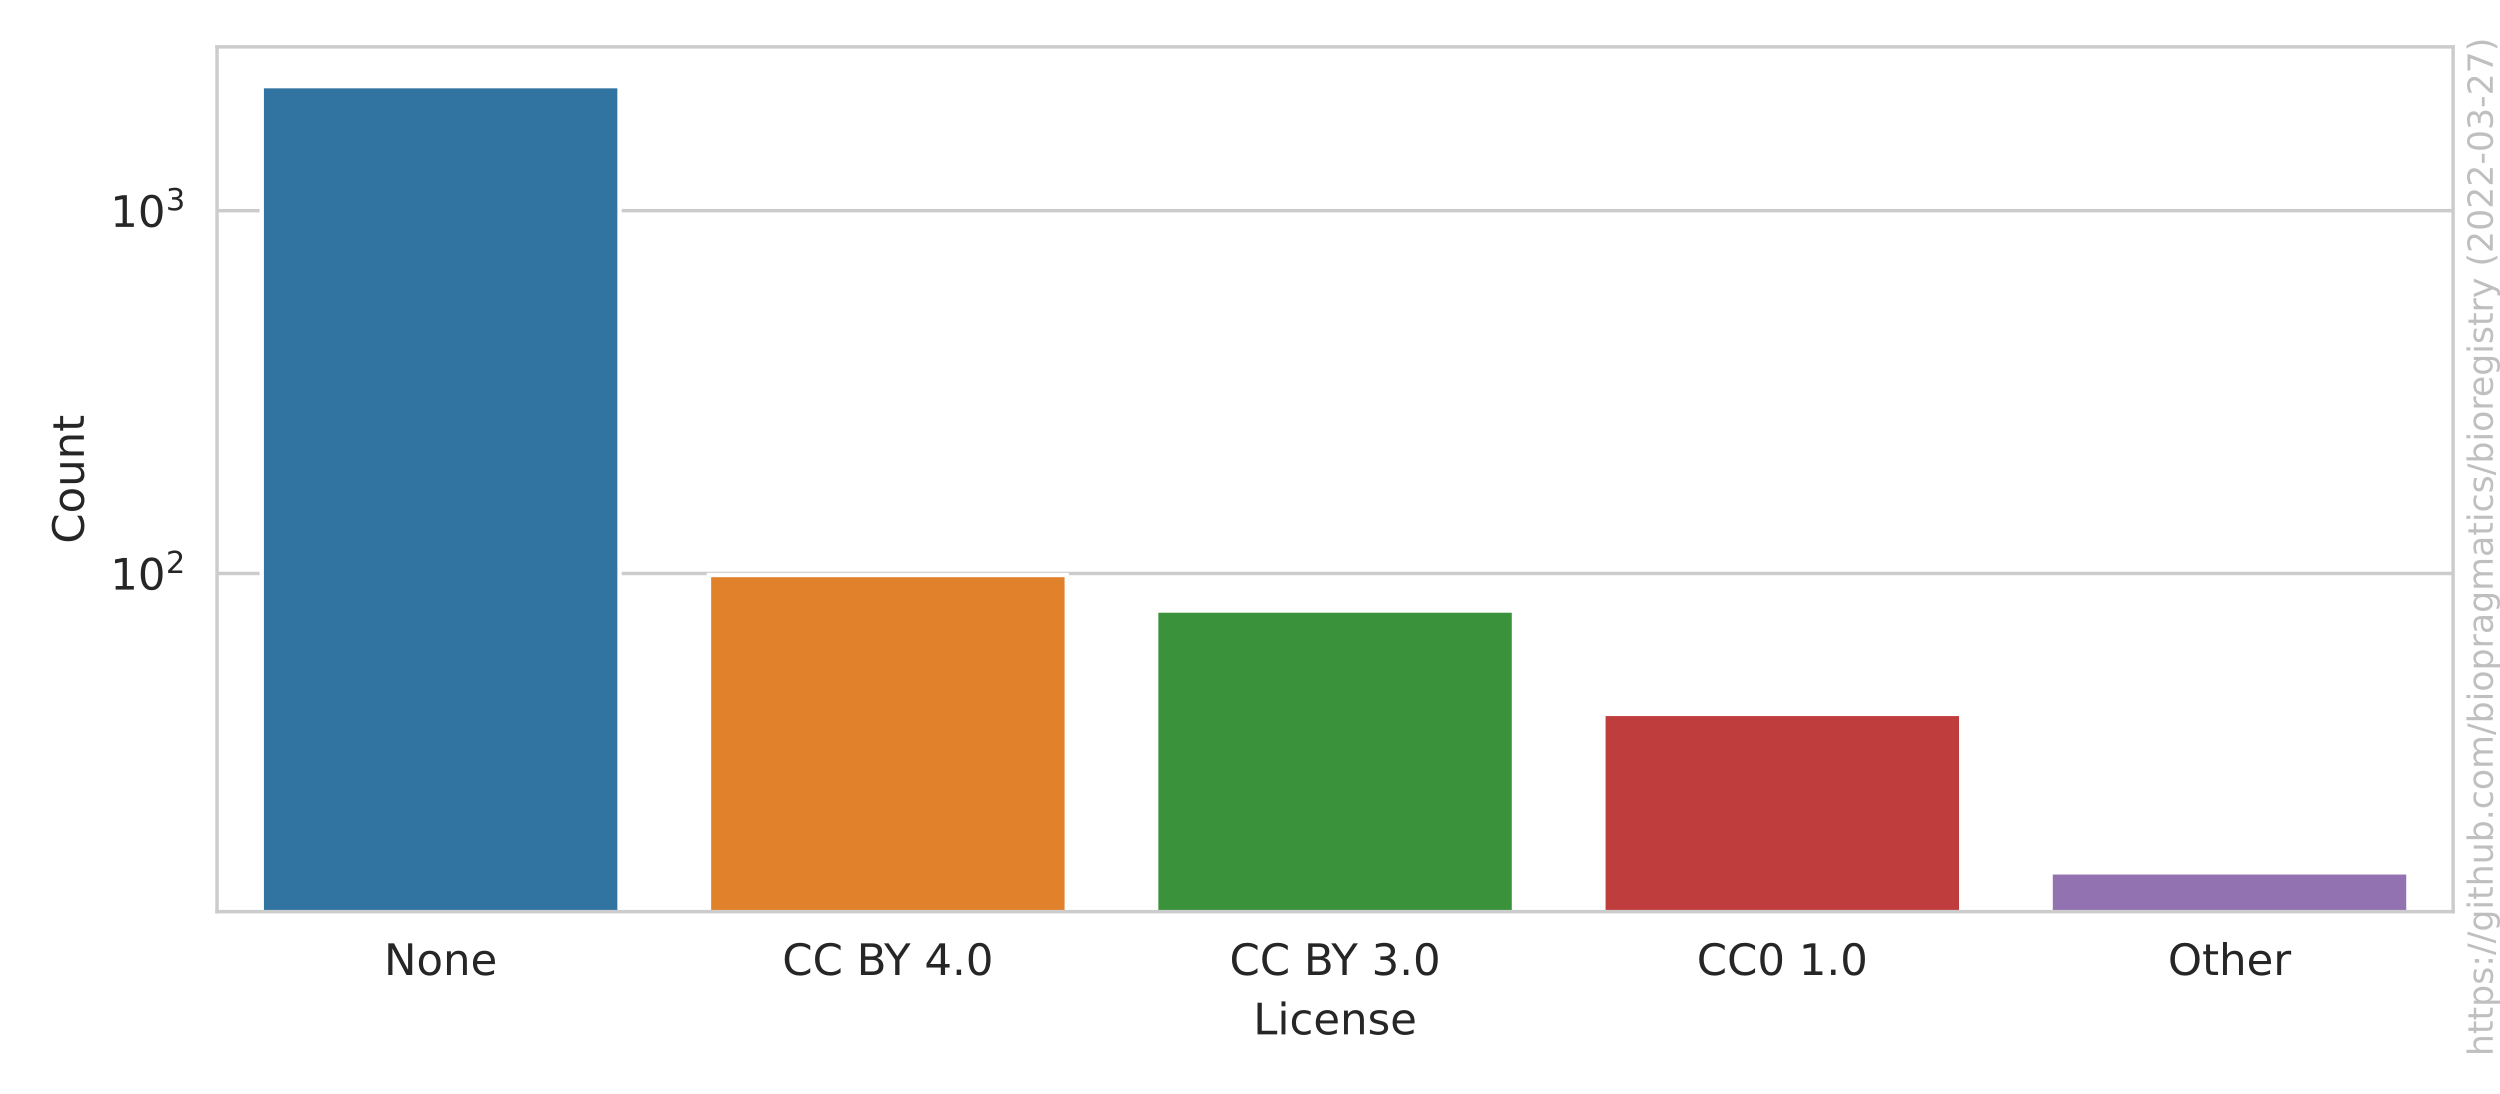
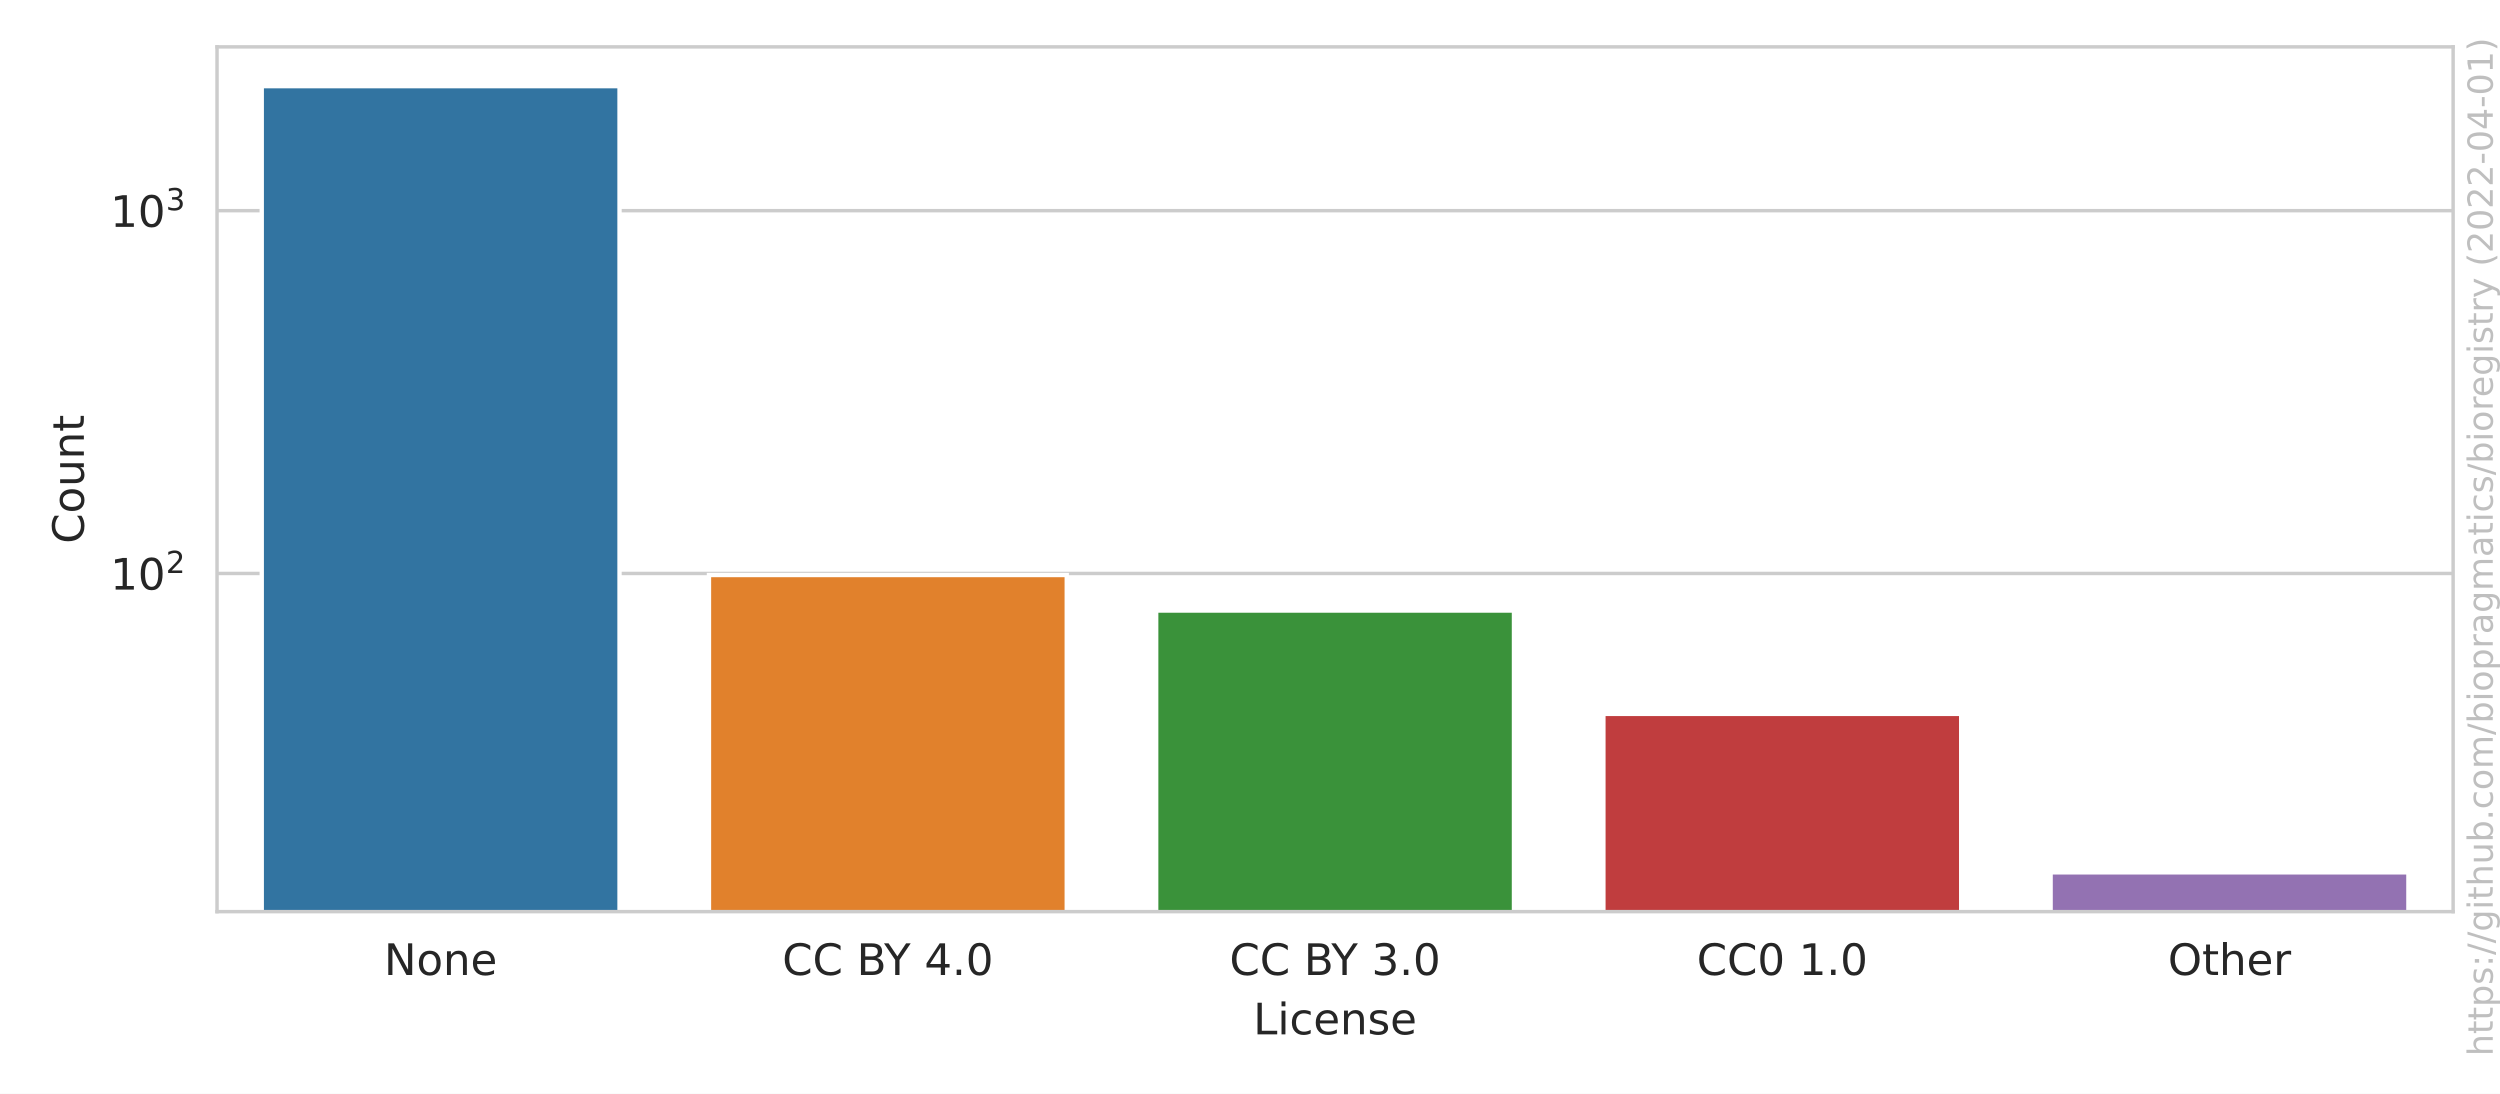
<svg xmlns="http://www.w3.org/2000/svg" xmlns:xlink="http://www.w3.org/1999/xlink" width="576pt" height="252pt" viewBox="0 0 576 252" version="1.1">
  <defs>
    <style type="text/css">*{stroke-linejoin: round; stroke-linecap: butt}</style>
  </defs>
  <g id="figure_1">
    <g id="patch_1">
      <path d="M 0 252  L 576 252  L 576 0  L 0 0  z " style="fill: #ffffff" />
    </g>
    <g id="axes_1">
      <g id="patch_2">
        <path d="M 50.003 210.04  L 565.2 210.04  L 565.2 10.8  L 50.003 10.8  z " style="fill: #ffffff" />
      </g>
      <g id="matplotlib.axis_1">
        <g id="xtick_1">
          <g id="text_1">
            <g style="fill: #262626" transform="translate(88.4771 224.6384)scale(0.1 -0.1)">
              <defs>
                <path id="DejaVuSans-4e" d="M 628 4666  L 1478 4666  L 3547 763  L 3547 4666  L 4159 4666  L 4159 0  L 3309 0  L 1241 3903  L 1241 0  L 628 0  L 628 4666  z " transform="scale(0.015625)" />
                <path id="DejaVuSans-6f" d="M 1959 3097  Q 1497 3097 1228 2736  Q 959 2375 959 1747  Q 959 1119 1226 758  Q 1494 397 1959 397  Q 2419 397 2687 759  Q 2956 1122 2956 1747  Q 2956 2369 2687 2733  Q 2419 3097 1959 3097  z M 1959 3584  Q 2709 3584 3137 3096  Q 3566 2609 3566 1747  Q 3566 888 3137 398  Q 2709 -91 1959 -91  Q 1206 -91 779 398  Q 353 888 353 1747  Q 353 2609 779 3096  Q 1206 3584 1959 3584  z " transform="scale(0.015625)" />
                <path id="DejaVuSans-6e" d="M 3513 2113  L 3513 0  L 2938 0  L 2938 2094  Q 2938 2591 2744 2837  Q 2550 3084 2163 3084  Q 1697 3084 1428 2787  Q 1159 2491 1159 1978  L 1159 0  L 581 0  L 581 3500  L 1159 3500  L 1159 2956  Q 1366 3272 1645 3428  Q 1925 3584 2291 3584  Q 2894 3584 3203 3211  Q 3513 2838 3513 2113  z " transform="scale(0.015625)" />
                <path id="DejaVuSans-65" d="M 3597 1894  L 3597 1613  L 953 1613  Q 991 1019 1311 708  Q 1631 397 2203 397  Q 2534 397 2845 478  Q 3156 559 3463 722  L 3463 178  Q 3153 47 2828 -22  Q 2503 -91 2169 -91  Q 1331 -91 842 396  Q 353 884 353 1716  Q 353 2575 817 3079  Q 1281 3584 2069 3584  Q 2775 3584 3186 3129  Q 3597 2675 3597 1894  z M 3022 2063  Q 3016 2534 2758 2815  Q 2500 3097 2075 3097  Q 1594 3097 1305 2825  Q 1016 2553 972 2059  L 3022 2063  z " transform="scale(0.015625)" />
              </defs>
              <use xlink:href="#DejaVuSans-4e" />
              <use xlink:href="#DejaVuSans-6f" x="74.805" />
              <use xlink:href="#DejaVuSans-6e" x="135.986" />
              <use xlink:href="#DejaVuSans-65" x="199.365" />
            </g>
          </g>
        </g>
        <g id="xtick_2">
          <g id="text_2">
            <g style="fill: #262626" transform="translate(180.24 224.6384)scale(0.1 -0.1)">
              <defs>
                <path id="DejaVuSans-43" d="M 4122 4306  L 4122 3641  Q 3803 3938 3442 4084  Q 3081 4231 2675 4231  Q 1875 4231 1450 3742  Q 1025 3253 1025 2328  Q 1025 1406 1450 917  Q 1875 428 2675 428  Q 3081 428 3442 575  Q 3803 722 4122 1019  L 4122 359  Q 3791 134 3420 21  Q 3050 -91 2638 -91  Q 1578 -91 968 557  Q 359 1206 359 2328  Q 359 3453 968 4101  Q 1578 4750 2638 4750  Q 3056 4750 3426 4639  Q 3797 4528 4122 4306  z " transform="scale(0.015625)" />
                <path id="DejaVuSans-20" transform="scale(0.015625)" />
                <path id="DejaVuSans-42" d="M 1259 2228  L 1259 519  L 2272 519  Q 2781 519 3026 730  Q 3272 941 3272 1375  Q 3272 1813 3026 2020  Q 2781 2228 2272 2228  L 1259 2228  z M 1259 4147  L 1259 2741  L 2194 2741  Q 2656 2741 2882 2914  Q 3109 3088 3109 3444  Q 3109 3797 2882 3972  Q 2656 4147 2194 4147  L 1259 4147  z M 628 4666  L 2241 4666  Q 2963 4666 3353 4366  Q 3744 4066 3744 3513  Q 3744 3084 3544 2831  Q 3344 2578 2956 2516  Q 3422 2416 3680 2098  Q 3938 1781 3938 1306  Q 3938 681 3513 340  Q 3088 0 2303 0  L 628 0  L 628 4666  z " transform="scale(0.015625)" />
                <path id="DejaVuSans-59" d="M -13 4666  L 666 4666  L 1959 2747  L 3244 4666  L 3922 4666  L 2272 2222  L 2272 0  L 1638 0  L 1638 2222  L -13 4666  z " transform="scale(0.015625)" />
                <path id="DejaVuSans-34" d="M 2419 4116  L 825 1625  L 2419 1625  L 2419 4116  z M 2253 4666  L 3047 4666  L 3047 1625  L 3713 1625  L 3713 1100  L 3047 1100  L 3047 0  L 2419 0  L 2419 1100  L 313 1100  L 313 1709  L 2253 4666  z " transform="scale(0.015625)" />
                <path id="DejaVuSans-2e" d="M 684 794  L 1344 794  L 1344 0  L 684 0  L 684 794  z " transform="scale(0.015625)" />
                <path id="DejaVuSans-30" d="M 2034 4250  Q 1547 4250 1301 3770  Q 1056 3291 1056 2328  Q 1056 1369 1301 889  Q 1547 409 2034 409  Q 2525 409 2770 889  Q 3016 1369 3016 2328  Q 3016 3291 2770 3770  Q 2525 4250 2034 4250  z M 2034 4750  Q 2819 4750 3233 4129  Q 3647 3509 3647 2328  Q 3647 1150 3233 529  Q 2819 -91 2034 -91  Q 1250 -91 836 529  Q 422 1150 422 2328  Q 422 3509 836 4129  Q 1250 4750 2034 4750  z " transform="scale(0.015625)" />
              </defs>
              <use xlink:href="#DejaVuSans-43" />
              <use xlink:href="#DejaVuSans-43" x="69.824" />
              <use xlink:href="#DejaVuSans-20" x="139.648" />
              <use xlink:href="#DejaVuSans-42" x="171.436" />
              <use xlink:href="#DejaVuSans-59" x="234.539" />
              <use xlink:href="#DejaVuSans-20" x="295.623" />
              <use xlink:href="#DejaVuSans-34" x="327.41" />
              <use xlink:href="#DejaVuSans-2e" x="391.033" />
              <use xlink:href="#DejaVuSans-30" x="422.82" />
            </g>
          </g>
        </g>
        <g id="xtick_3">
          <g id="text_3">
            <g style="fill: #262626" transform="translate(283.2795 224.6384)scale(0.1 -0.1)">
              <defs>
                <path id="DejaVuSans-33" d="M 2597 2516  Q 3050 2419 3304 2112  Q 3559 1806 3559 1356  Q 3559 666 3084 287  Q 2609 -91 1734 -91  Q 1441 -91 1130 -33  Q 819 25 488 141  L 488 750  Q 750 597 1062 519  Q 1375 441 1716 441  Q 2309 441 2620 675  Q 2931 909 2931 1356  Q 2931 1769 2642 2001  Q 2353 2234 1838 2234  L 1294 2234  L 1294 2753  L 1863 2753  Q 2328 2753 2575 2939  Q 2822 3125 2822 3475  Q 2822 3834 2567 4026  Q 2313 4219 1838 4219  Q 1578 4219 1281 4162  Q 984 4106 628 3988  L 628 4550  Q 988 4650 1302 4700  Q 1616 4750 1894 4750  Q 2613 4750 3031 4423  Q 3450 4097 3450 3541  Q 3450 3153 3228 2886  Q 3006 2619 2597 2516  z " transform="scale(0.015625)" />
              </defs>
              <use xlink:href="#DejaVuSans-43" />
              <use xlink:href="#DejaVuSans-43" x="69.824" />
              <use xlink:href="#DejaVuSans-20" x="139.648" />
              <use xlink:href="#DejaVuSans-42" x="171.436" />
              <use xlink:href="#DejaVuSans-59" x="234.539" />
              <use xlink:href="#DejaVuSans-20" x="295.623" />
              <use xlink:href="#DejaVuSans-33" x="327.41" />
              <use xlink:href="#DejaVuSans-2e" x="391.033" />
              <use xlink:href="#DejaVuSans-30" x="422.82" />
            </g>
          </g>
        </g>
        <g id="xtick_4">
          <g id="text_4">
            <g style="fill: #262626" transform="translate(390.9361 224.6384)scale(0.1 -0.1)">
              <defs>
                <path id="DejaVuSans-31" d="M 794 531  L 1825 531  L 1825 4091  L 703 3866  L 703 4441  L 1819 4666  L 2450 4666  L 2450 531  L 3481 531  L 3481 0  L 794 0  L 794 531  z " transform="scale(0.015625)" />
              </defs>
              <use xlink:href="#DejaVuSans-43" />
              <use xlink:href="#DejaVuSans-43" x="69.824" />
              <use xlink:href="#DejaVuSans-30" x="139.648" />
              <use xlink:href="#DejaVuSans-20" x="203.271" />
              <use xlink:href="#DejaVuSans-31" x="235.059" />
              <use xlink:href="#DejaVuSans-2e" x="298.682" />
              <use xlink:href="#DejaVuSans-30" x="330.469" />
            </g>
          </g>
        </g>
        <g id="xtick_5">
          <g id="text_5">
            <g style="fill: #262626" transform="translate(499.4834 224.6384)scale(0.1 -0.1)">
              <defs>
                <path id="DejaVuSans-4f" d="M 2522 4238  Q 1834 4238 1429 3725  Q 1025 3213 1025 2328  Q 1025 1447 1429 934  Q 1834 422 2522 422  Q 3209 422 3611 934  Q 4013 1447 4013 2328  Q 4013 3213 3611 3725  Q 3209 4238 2522 4238  z M 2522 4750  Q 3503 4750 4090 4092  Q 4678 3434 4678 2328  Q 4678 1225 4090 567  Q 3503 -91 2522 -91  Q 1538 -91 948 565  Q 359 1222 359 2328  Q 359 3434 948 4092  Q 1538 4750 2522 4750  z " transform="scale(0.015625)" />
                <path id="DejaVuSans-74" d="M 1172 4494  L 1172 3500  L 2356 3500  L 2356 3053  L 1172 3053  L 1172 1153  Q 1172 725 1289 603  Q 1406 481 1766 481  L 2356 481  L 2356 0  L 1766 0  Q 1100 0 847 248  Q 594 497 594 1153  L 594 3053  L 172 3053  L 172 3500  L 594 3500  L 594 4494  L 1172 4494  z " transform="scale(0.015625)" />
                <path id="DejaVuSans-68" d="M 3513 2113  L 3513 0  L 2938 0  L 2938 2094  Q 2938 2591 2744 2837  Q 2550 3084 2163 3084  Q 1697 3084 1428 2787  Q 1159 2491 1159 1978  L 1159 0  L 581 0  L 581 4863  L 1159 4863  L 1159 2956  Q 1366 3272 1645 3428  Q 1925 3584 2291 3584  Q 2894 3584 3203 3211  Q 3513 2838 3513 2113  z " transform="scale(0.015625)" />
                <path id="DejaVuSans-72" d="M 2631 2963  Q 2534 3019 2420 3045  Q 2306 3072 2169 3072  Q 1681 3072 1420 2755  Q 1159 2438 1159 1844  L 1159 0  L 581 0  L 581 3500  L 1159 3500  L 1159 2956  Q 1341 3275 1631 3429  Q 1922 3584 2338 3584  Q 2397 3584 2469 3576  Q 2541 3569 2628 3553  L 2631 2963  z " transform="scale(0.015625)" />
              </defs>
              <use xlink:href="#DejaVuSans-4f" />
              <use xlink:href="#DejaVuSans-74" x="78.711" />
              <use xlink:href="#DejaVuSans-68" x="117.92" />
              <use xlink:href="#DejaVuSans-65" x="181.299" />
              <use xlink:href="#DejaVuSans-72" x="242.822" />
            </g>
          </g>
        </g>
        <g id="text_6">
          <g style="fill: #262626" transform="translate(288.7506 238.3166)scale(0.1 -0.1)">
            <defs>
              <path id="DejaVuSans-4c" d="M 628 4666  L 1259 4666  L 1259 531  L 3531 531  L 3531 0  L 628 0  L 628 4666  z " transform="scale(0.015625)" />
              <path id="DejaVuSans-69" d="M 603 3500  L 1178 3500  L 1178 0  L 603 0  L 603 3500  z M 603 4863  L 1178 4863  L 1178 4134  L 603 4134  L 603 4863  z " transform="scale(0.015625)" />
              <path id="DejaVuSans-63" d="M 3122 3366  L 3122 2828  Q 2878 2963 2633 3030  Q 2388 3097 2138 3097  Q 1578 3097 1268 2742  Q 959 2388 959 1747  Q 959 1106 1268 751  Q 1578 397 2138 397  Q 2388 397 2633 464  Q 2878 531 3122 666  L 3122 134  Q 2881 22 2623 -34  Q 2366 -91 2075 -91  Q 1284 -91 818 406  Q 353 903 353 1747  Q 353 2603 823 3093  Q 1294 3584 2113 3584  Q 2378 3584 2631 3529  Q 2884 3475 3122 3366  z " transform="scale(0.015625)" />
              <path id="DejaVuSans-73" d="M 2834 3397  L 2834 2853  Q 2591 2978 2328 3040  Q 2066 3103 1784 3103  Q 1356 3103 1142 2972  Q 928 2841 928 2578  Q 928 2378 1081 2264  Q 1234 2150 1697 2047  L 1894 2003  Q 2506 1872 2764 1633  Q 3022 1394 3022 966  Q 3022 478 2636 193  Q 2250 -91 1575 -91  Q 1294 -91 989 -36  Q 684 19 347 128  L 347 722  Q 666 556 975 473  Q 1284 391 1588 391  Q 1994 391 2212 530  Q 2431 669 2431 922  Q 2431 1156 2273 1281  Q 2116 1406 1581 1522  L 1381 1569  Q 847 1681 609 1914  Q 372 2147 372 2553  Q 372 3047 722 3315  Q 1072 3584 1716 3584  Q 2034 3584 2315 3537  Q 2597 3491 2834 3397  z " transform="scale(0.015625)" />
            </defs>
            <use xlink:href="#DejaVuSans-4c" />
            <use xlink:href="#DejaVuSans-69" x="55.713" />
            <use xlink:href="#DejaVuSans-63" x="83.496" />
            <use xlink:href="#DejaVuSans-65" x="138.477" />
            <use xlink:href="#DejaVuSans-6e" x="200" />
            <use xlink:href="#DejaVuSans-73" x="263.379" />
            <use xlink:href="#DejaVuSans-65" x="315.479" />
          </g>
        </g>
      </g>
      <g id="matplotlib.axis_2">
        <g id="ytick_1">
          <g id="line2d_1">
            <path d="M 50.003 132.122  L 565.2 132.122  " clip-path="url(#p89d8e77453)" style="fill: none; stroke: #cccccc; stroke-width: 0.8; stroke-linecap: round" />
          </g>
          <g id="text_7">
            <g style="fill: #262626" transform="translate(25.40269 135.9208)scale(0.1 -0.1)">
              <defs>
                <path id="DejaVuSans-32" d="M 1228 531  L 3431 531  L 3431 0  L 469 0  L 469 531  Q 828 903 1448 1529  Q 2069 2156 2228 2338  Q 2531 2678 2651 2914  Q 2772 3150 2772 3378  Q 2772 3750 2511 3984  Q 2250 4219 1831 4219  Q 1534 4219 1204 4116  Q 875 4013 500 3803  L 500 4441  Q 881 4594 1212 4672  Q 1544 4750 1819 4750  Q 2544 4750 2975 4387  Q 3406 4025 3406 3419  Q 3406 3131 3298 2873  Q 3191 2616 2906 2266  Q 2828 2175 2409 1742  Q 1991 1309 1228 531  z " transform="scale(0.015625)" />
              </defs>
              <use xlink:href="#DejaVuSans-31" transform="translate(0 0.765625)" />
              <use xlink:href="#DejaVuSans-30" transform="translate(63.62305 0.765625)" />
              <use xlink:href="#DejaVuSans-32" transform="translate(128.2031 39.04688)scale(0.7)" />
            </g>
          </g>
        </g>
        <g id="ytick_2">
          <g id="line2d_2">
            <path d="M 50.003 48.542  L 565.2 48.542  " clip-path="url(#p89d8e77453)" style="fill: none; stroke: #cccccc; stroke-width: 0.8; stroke-linecap: round" />
          </g>
          <g id="text_8">
            <g style="fill: #262626" transform="translate(25.40269 52.3411)scale(0.1 -0.1)">
              <use xlink:href="#DejaVuSans-31" transform="translate(0 0.765625)" />
              <use xlink:href="#DejaVuSans-30" transform="translate(63.62305 0.765625)" />
              <use xlink:href="#DejaVuSans-33" transform="translate(128.2031 39.04688)scale(0.7)" />
            </g>
          </g>
        </g>
        <g id="ytick_3" />
        <g id="ytick_4" />
        <g id="ytick_5" />
        <g id="ytick_6" />
        <g id="ytick_7" />
        <g id="ytick_8" />
        <g id="ytick_9" />
        <g id="ytick_10" />
        <g id="ytick_11" />
        <g id="ytick_12" />
        <g id="ytick_13" />
        <g id="ytick_14" />
        <g id="ytick_15" />
        <g id="ytick_16" />
        <g id="ytick_17" />
        <g id="ytick_18" />
        <g id="ytick_19" />
        <g id="text_9">
          <g style="fill: #262626" transform="translate(19.323 125.2684)rotate(-90)scale(0.1 -0.1)">
            <defs>
              <path id="DejaVuSans-75" d="M 544 1381  L 544 3500  L 1119 3500  L 1119 1403  Q 1119 906 1312 657  Q 1506 409 1894 409  Q 2359 409 2629 706  Q 2900 1003 2900 1516  L 2900 3500  L 3475 3500  L 3475 0  L 2900 0  L 2900 538  Q 2691 219 2414 64  Q 2138 -91 1772 -91  Q 1169 -91 856 284  Q 544 659 544 1381  z M 1991 3584  L 1991 3584  z " transform="scale(0.015625)" />
            </defs>
            <use xlink:href="#DejaVuSans-43" />
            <use xlink:href="#DejaVuSans-6f" x="69.824" />
            <use xlink:href="#DejaVuSans-75" x="131.006" />
            <use xlink:href="#DejaVuSans-6e" x="194.385" />
            <use xlink:href="#DejaVuSans-74" x="257.764" />
          </g>
        </g>
      </g>
      <g id="patch_3">
        <path d="M 60.307 83878.984  L 142.738 83878.984  L 142.738 19.856  L 60.307 19.856  z " clip-path="url(#p89d8e77453)" style="fill: #3274a1; stroke: #ffffff; stroke-linejoin: miter" />
      </g>
      <g id="patch_4">
        <path d="M 163.346 83878.984  L 245.778 83878.984  L 245.778 132.486  L 163.346 132.486  z " clip-path="url(#p89d8e77453)" style="fill: #e1812c; stroke: #ffffff; stroke-linejoin: miter" />
      </g>
      <g id="patch_5">
        <path d="M 266.386 83878.984  L 348.817 83878.984  L 348.817 140.678  L 266.386 140.678  z " clip-path="url(#p89d8e77453)" style="fill: #3a923a; stroke: #ffffff; stroke-linejoin: miter" />
      </g>
      <g id="patch_6">
        <path d="M 369.425 83878.984  L 451.857 83878.984  L 451.857 164.485  L 369.425 164.485  z " clip-path="url(#p89d8e77453)" style="fill: #c03d3e; stroke: #ffffff; stroke-linejoin: miter" />
      </g>
      <g id="patch_7">
        <path d="M 472.464 83878.984  L 554.896 83878.984  L 554.896 200.984  L 472.464 200.984  z " clip-path="url(#p89d8e77453)" style="fill: #9372b2; stroke: #ffffff; stroke-linejoin: miter" />
      </g>
      <g id="patch_8">
        <path d="M 50.003 210.04  L 50.003 10.8  " style="fill: none; stroke: #cccccc; stroke-width: 0.8; stroke-linejoin: miter; stroke-linecap: square" />
      </g>
      <g id="patch_9">
        <path d="M 565.2 210.04  L 565.2 10.8  " style="fill: none; stroke: #cccccc; stroke-width: 0.8; stroke-linejoin: miter; stroke-linecap: square" />
      </g>
      <g id="patch_10">
        <path d="M 50.003 210.04  L 565.2 210.04  " style="fill: none; stroke: #cccccc; stroke-width: 0.8; stroke-linejoin: miter; stroke-linecap: square" />
      </g>
      <g id="patch_11">
        <path d="M 50.003 10.8  L 565.2 10.8  " style="fill: none; stroke: #cccccc; stroke-width: 0.8; stroke-linejoin: miter; stroke-linecap: square" />
      </g>
    </g>
    <g id="text_10">
      <g style="fill: #808080; opacity: 0.5" transform="translate(574.3362 243.3237)rotate(-90)scale(0.08 -0.08)">
        <defs>
          <path id="DejaVuSans-70" d="M 1159 525  L 1159 -1331  L 581 -1331  L 581 3500  L 1159 3500  L 1159 2969  Q 1341 3281 1617 3432  Q 1894 3584 2278 3584  Q 2916 3584 3314 3078  Q 3713 2572 3713 1747  Q 3713 922 3314 415  Q 2916 -91 2278 -91  Q 1894 -91 1617 61  Q 1341 213 1159 525  z M 3116 1747  Q 3116 2381 2855 2742  Q 2594 3103 2138 3103  Q 1681 3103 1420 2742  Q 1159 2381 1159 1747  Q 1159 1113 1420 752  Q 1681 391 2138 391  Q 2594 391 2855 752  Q 3116 1113 3116 1747  z " transform="scale(0.015625)" />
          <path id="DejaVuSans-3a" d="M 750 794  L 1409 794  L 1409 0  L 750 0  L 750 794  z M 750 3309  L 1409 3309  L 1409 2516  L 750 2516  L 750 3309  z " transform="scale(0.015625)" />
          <path id="DejaVuSans-2f" d="M 1625 4666  L 2156 4666  L 531 -594  L 0 -594  L 1625 4666  z " transform="scale(0.015625)" />
          <path id="DejaVuSans-67" d="M 2906 1791  Q 2906 2416 2648 2759  Q 2391 3103 1925 3103  Q 1463 3103 1205 2759  Q 947 2416 947 1791  Q 947 1169 1205 825  Q 1463 481 1925 481  Q 2391 481 2648 825  Q 2906 1169 2906 1791  z M 3481 434  Q 3481 -459 3084 -895  Q 2688 -1331 1869 -1331  Q 1566 -1331 1297 -1286  Q 1028 -1241 775 -1147  L 775 -588  Q 1028 -725 1275 -790  Q 1522 -856 1778 -856  Q 2344 -856 2625 -561  Q 2906 -266 2906 331  L 2906 616  Q 2728 306 2450 153  Q 2172 0 1784 0  Q 1141 0 747 490  Q 353 981 353 1791  Q 353 2603 747 3093  Q 1141 3584 1784 3584  Q 2172 3584 2450 3431  Q 2728 3278 2906 2969  L 2906 3500  L 3481 3500  L 3481 434  z " transform="scale(0.015625)" />
          <path id="DejaVuSans-62" d="M 3116 1747  Q 3116 2381 2855 2742  Q 2594 3103 2138 3103  Q 1681 3103 1420 2742  Q 1159 2381 1159 1747  Q 1159 1113 1420 752  Q 1681 391 2138 391  Q 2594 391 2855 752  Q 3116 1113 3116 1747  z M 1159 2969  Q 1341 3281 1617 3432  Q 1894 3584 2278 3584  Q 2916 3584 3314 3078  Q 3713 2572 3713 1747  Q 3713 922 3314 415  Q 2916 -91 2278 -91  Q 1894 -91 1617 61  Q 1341 213 1159 525  L 1159 0  L 581 0  L 581 4863  L 1159 4863  L 1159 2969  z " transform="scale(0.015625)" />
          <path id="DejaVuSans-6d" d="M 3328 2828  Q 3544 3216 3844 3400  Q 4144 3584 4550 3584  Q 5097 3584 5394 3201  Q 5691 2819 5691 2113  L 5691 0  L 5113 0  L 5113 2094  Q 5113 2597 4934 2840  Q 4756 3084 4391 3084  Q 3944 3084 3684 2787  Q 3425 2491 3425 1978  L 3425 0  L 2847 0  L 2847 2094  Q 2847 2600 2669 2842  Q 2491 3084 2119 3084  Q 1678 3084 1418 2786  Q 1159 2488 1159 1978  L 1159 0  L 581 0  L 581 3500  L 1159 3500  L 1159 2956  Q 1356 3278 1631 3431  Q 1906 3584 2284 3584  Q 2666 3584 2933 3390  Q 3200 3197 3328 2828  z " transform="scale(0.015625)" />
          <path id="DejaVuSans-61" d="M 2194 1759  Q 1497 1759 1228 1600  Q 959 1441 959 1056  Q 959 750 1161 570  Q 1363 391 1709 391  Q 2188 391 2477 730  Q 2766 1069 2766 1631  L 2766 1759  L 2194 1759  z M 3341 1997  L 3341 0  L 2766 0  L 2766 531  Q 2569 213 2275 61  Q 1981 -91 1556 -91  Q 1019 -91 701 211  Q 384 513 384 1019  Q 384 1609 779 1909  Q 1175 2209 1959 2209  L 2766 2209  L 2766 2266  Q 2766 2663 2505 2880  Q 2244 3097 1772 3097  Q 1472 3097 1187 3025  Q 903 2953 641 2809  L 641 3341  Q 956 3463 1253 3523  Q 1550 3584 1831 3584  Q 2591 3584 2966 3190  Q 3341 2797 3341 1997  z " transform="scale(0.015625)" />
          <path id="DejaVuSans-79" d="M 2059 -325  Q 1816 -950 1584 -1140  Q 1353 -1331 966 -1331  L 506 -1331  L 506 -850  L 844 -850  Q 1081 -850 1212 -737  Q 1344 -625 1503 -206  L 1606 56  L 191 3500  L 800 3500  L 1894 763  L 2988 3500  L 3597 3500  L 2059 -325  z " transform="scale(0.015625)" />
          <path id="DejaVuSans-28" d="M 1984 4856  Q 1566 4138 1362 3434  Q 1159 2731 1159 2009  Q 1159 1288 1364 580  Q 1569 -128 1984 -844  L 1484 -844  Q 1016 -109 783 600  Q 550 1309 550 2009  Q 550 2706 781 3412  Q 1013 4119 1484 4856  L 1984 4856  z " transform="scale(0.015625)" />
          <path id="DejaVuSans-2d" d="M 313 2009  L 1997 2009  L 1997 1497  L 313 1497  L 313 2009  z " transform="scale(0.015625)" />
-           <path id="DejaVuSans-37" d="M 525 4666  L 3525 4666  L 3525 4397  L 1831 0  L 1172 0  L 2766 4134  L 525 4134  L 525 4666  z " transform="scale(0.015625)" />
          <path id="DejaVuSans-29" d="M 513 4856  L 1013 4856  Q 1481 4119 1714 3412  Q 1947 2706 1947 2009  Q 1947 1309 1714 600  Q 1481 -109 1013 -844  L 513 -844  Q 928 -128 1133 580  Q 1338 1288 1338 2009  Q 1338 2731 1133 3434  Q 928 4138 513 4856  z " transform="scale(0.015625)" />
        </defs>
        <use xlink:href="#DejaVuSans-68" />
        <use xlink:href="#DejaVuSans-74" x="63.379" />
        <use xlink:href="#DejaVuSans-74" x="102.588" />
        <use xlink:href="#DejaVuSans-70" x="141.797" />
        <use xlink:href="#DejaVuSans-73" x="205.273" />
        <use xlink:href="#DejaVuSans-3a" x="257.373" />
        <use xlink:href="#DejaVuSans-2f" x="291.064" />
        <use xlink:href="#DejaVuSans-2f" x="324.756" />
        <use xlink:href="#DejaVuSans-67" x="358.447" />
        <use xlink:href="#DejaVuSans-69" x="421.924" />
        <use xlink:href="#DejaVuSans-74" x="449.707" />
        <use xlink:href="#DejaVuSans-68" x="488.916" />
        <use xlink:href="#DejaVuSans-75" x="552.295" />
        <use xlink:href="#DejaVuSans-62" x="615.674" />
        <use xlink:href="#DejaVuSans-2e" x="679.15" />
        <use xlink:href="#DejaVuSans-63" x="710.938" />
        <use xlink:href="#DejaVuSans-6f" x="765.918" />
        <use xlink:href="#DejaVuSans-6d" x="827.1" />
        <use xlink:href="#DejaVuSans-2f" x="924.512" />
        <use xlink:href="#DejaVuSans-62" x="958.203" />
        <use xlink:href="#DejaVuSans-69" x="1021.68" />
        <use xlink:href="#DejaVuSans-6f" x="1049.463" />
        <use xlink:href="#DejaVuSans-70" x="1110.645" />
        <use xlink:href="#DejaVuSans-72" x="1174.121" />
        <use xlink:href="#DejaVuSans-61" x="1215.234" />
        <use xlink:href="#DejaVuSans-67" x="1276.514" />
        <use xlink:href="#DejaVuSans-6d" x="1339.99" />
        <use xlink:href="#DejaVuSans-61" x="1437.402" />
        <use xlink:href="#DejaVuSans-74" x="1498.682" />
        <use xlink:href="#DejaVuSans-69" x="1537.891" />
        <use xlink:href="#DejaVuSans-63" x="1565.674" />
        <use xlink:href="#DejaVuSans-73" x="1620.654" />
        <use xlink:href="#DejaVuSans-2f" x="1672.754" />
        <use xlink:href="#DejaVuSans-62" x="1706.445" />
        <use xlink:href="#DejaVuSans-69" x="1769.922" />
        <use xlink:href="#DejaVuSans-6f" x="1797.705" />
        <use xlink:href="#DejaVuSans-72" x="1858.887" />
        <use xlink:href="#DejaVuSans-65" x="1897.75" />
        <use xlink:href="#DejaVuSans-67" x="1959.273" />
        <use xlink:href="#DejaVuSans-69" x="2022.75" />
        <use xlink:href="#DejaVuSans-73" x="2050.533" />
        <use xlink:href="#DejaVuSans-74" x="2102.633" />
        <use xlink:href="#DejaVuSans-72" x="2141.842" />
        <use xlink:href="#DejaVuSans-79" x="2182.955" />
        <use xlink:href="#DejaVuSans-20" x="2242.135" />
        <use xlink:href="#DejaVuSans-28" x="2273.922" />
        <use xlink:href="#DejaVuSans-32" x="2312.936" />
        <use xlink:href="#DejaVuSans-30" x="2376.559" />
        <use xlink:href="#DejaVuSans-32" x="2440.182" />
        <use xlink:href="#DejaVuSans-32" x="2503.805" />
        <use xlink:href="#DejaVuSans-2d" x="2567.428" />
        <use xlink:href="#DejaVuSans-30" x="2603.512" />
-         <use xlink:href="#DejaVuSans-33" x="2667.135" />
+         <use xlink:href="#DejaVuSans-34" x="2667.135" />
        <use xlink:href="#DejaVuSans-2d" x="2730.758" />
-         <use xlink:href="#DejaVuSans-32" x="2766.842" />
-         <use xlink:href="#DejaVuSans-37" x="2830.465" />
+         <use xlink:href="#DejaVuSans-30" x="2766.842" />
+         <use xlink:href="#DejaVuSans-31" x="2830.465" />
        <use xlink:href="#DejaVuSans-29" x="2894.088" />
      </g>
    </g>
  </g>
  <defs>
    <clipPath id="p89d8e77453">
      <rect x="50.003" y="10.8" width="515.197" height="199.24" />
    </clipPath>
  </defs>
</svg>
